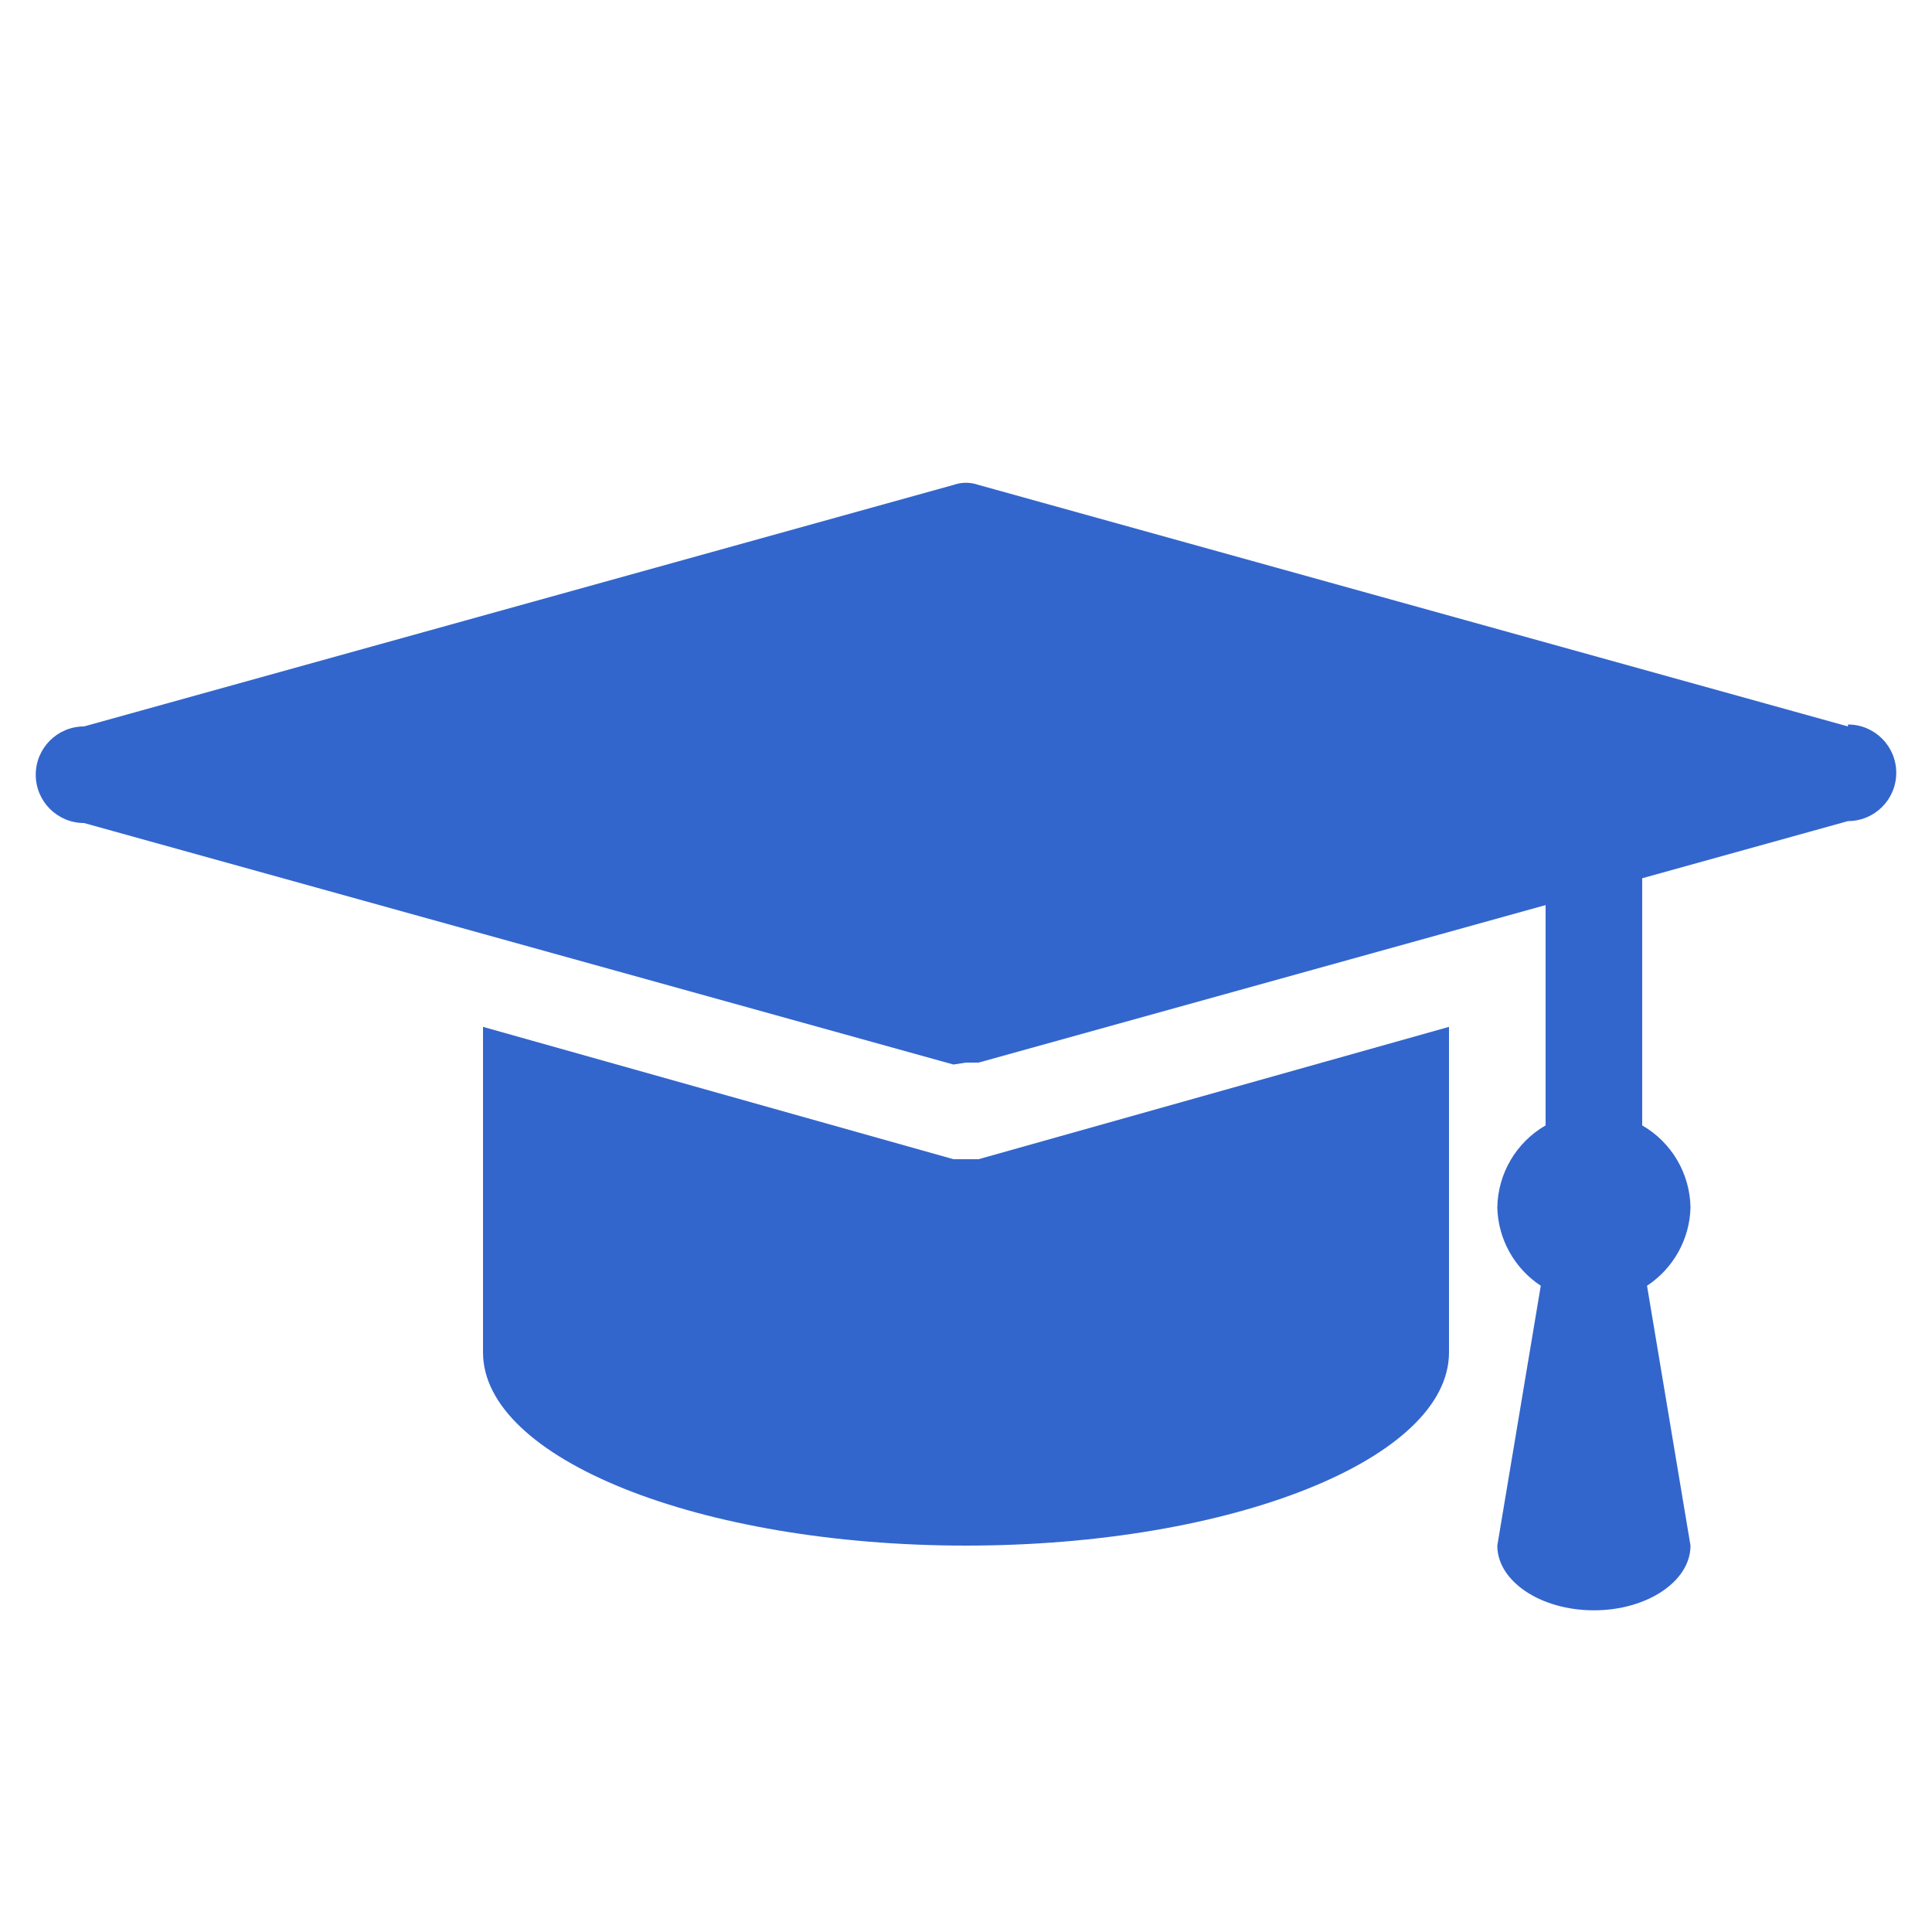
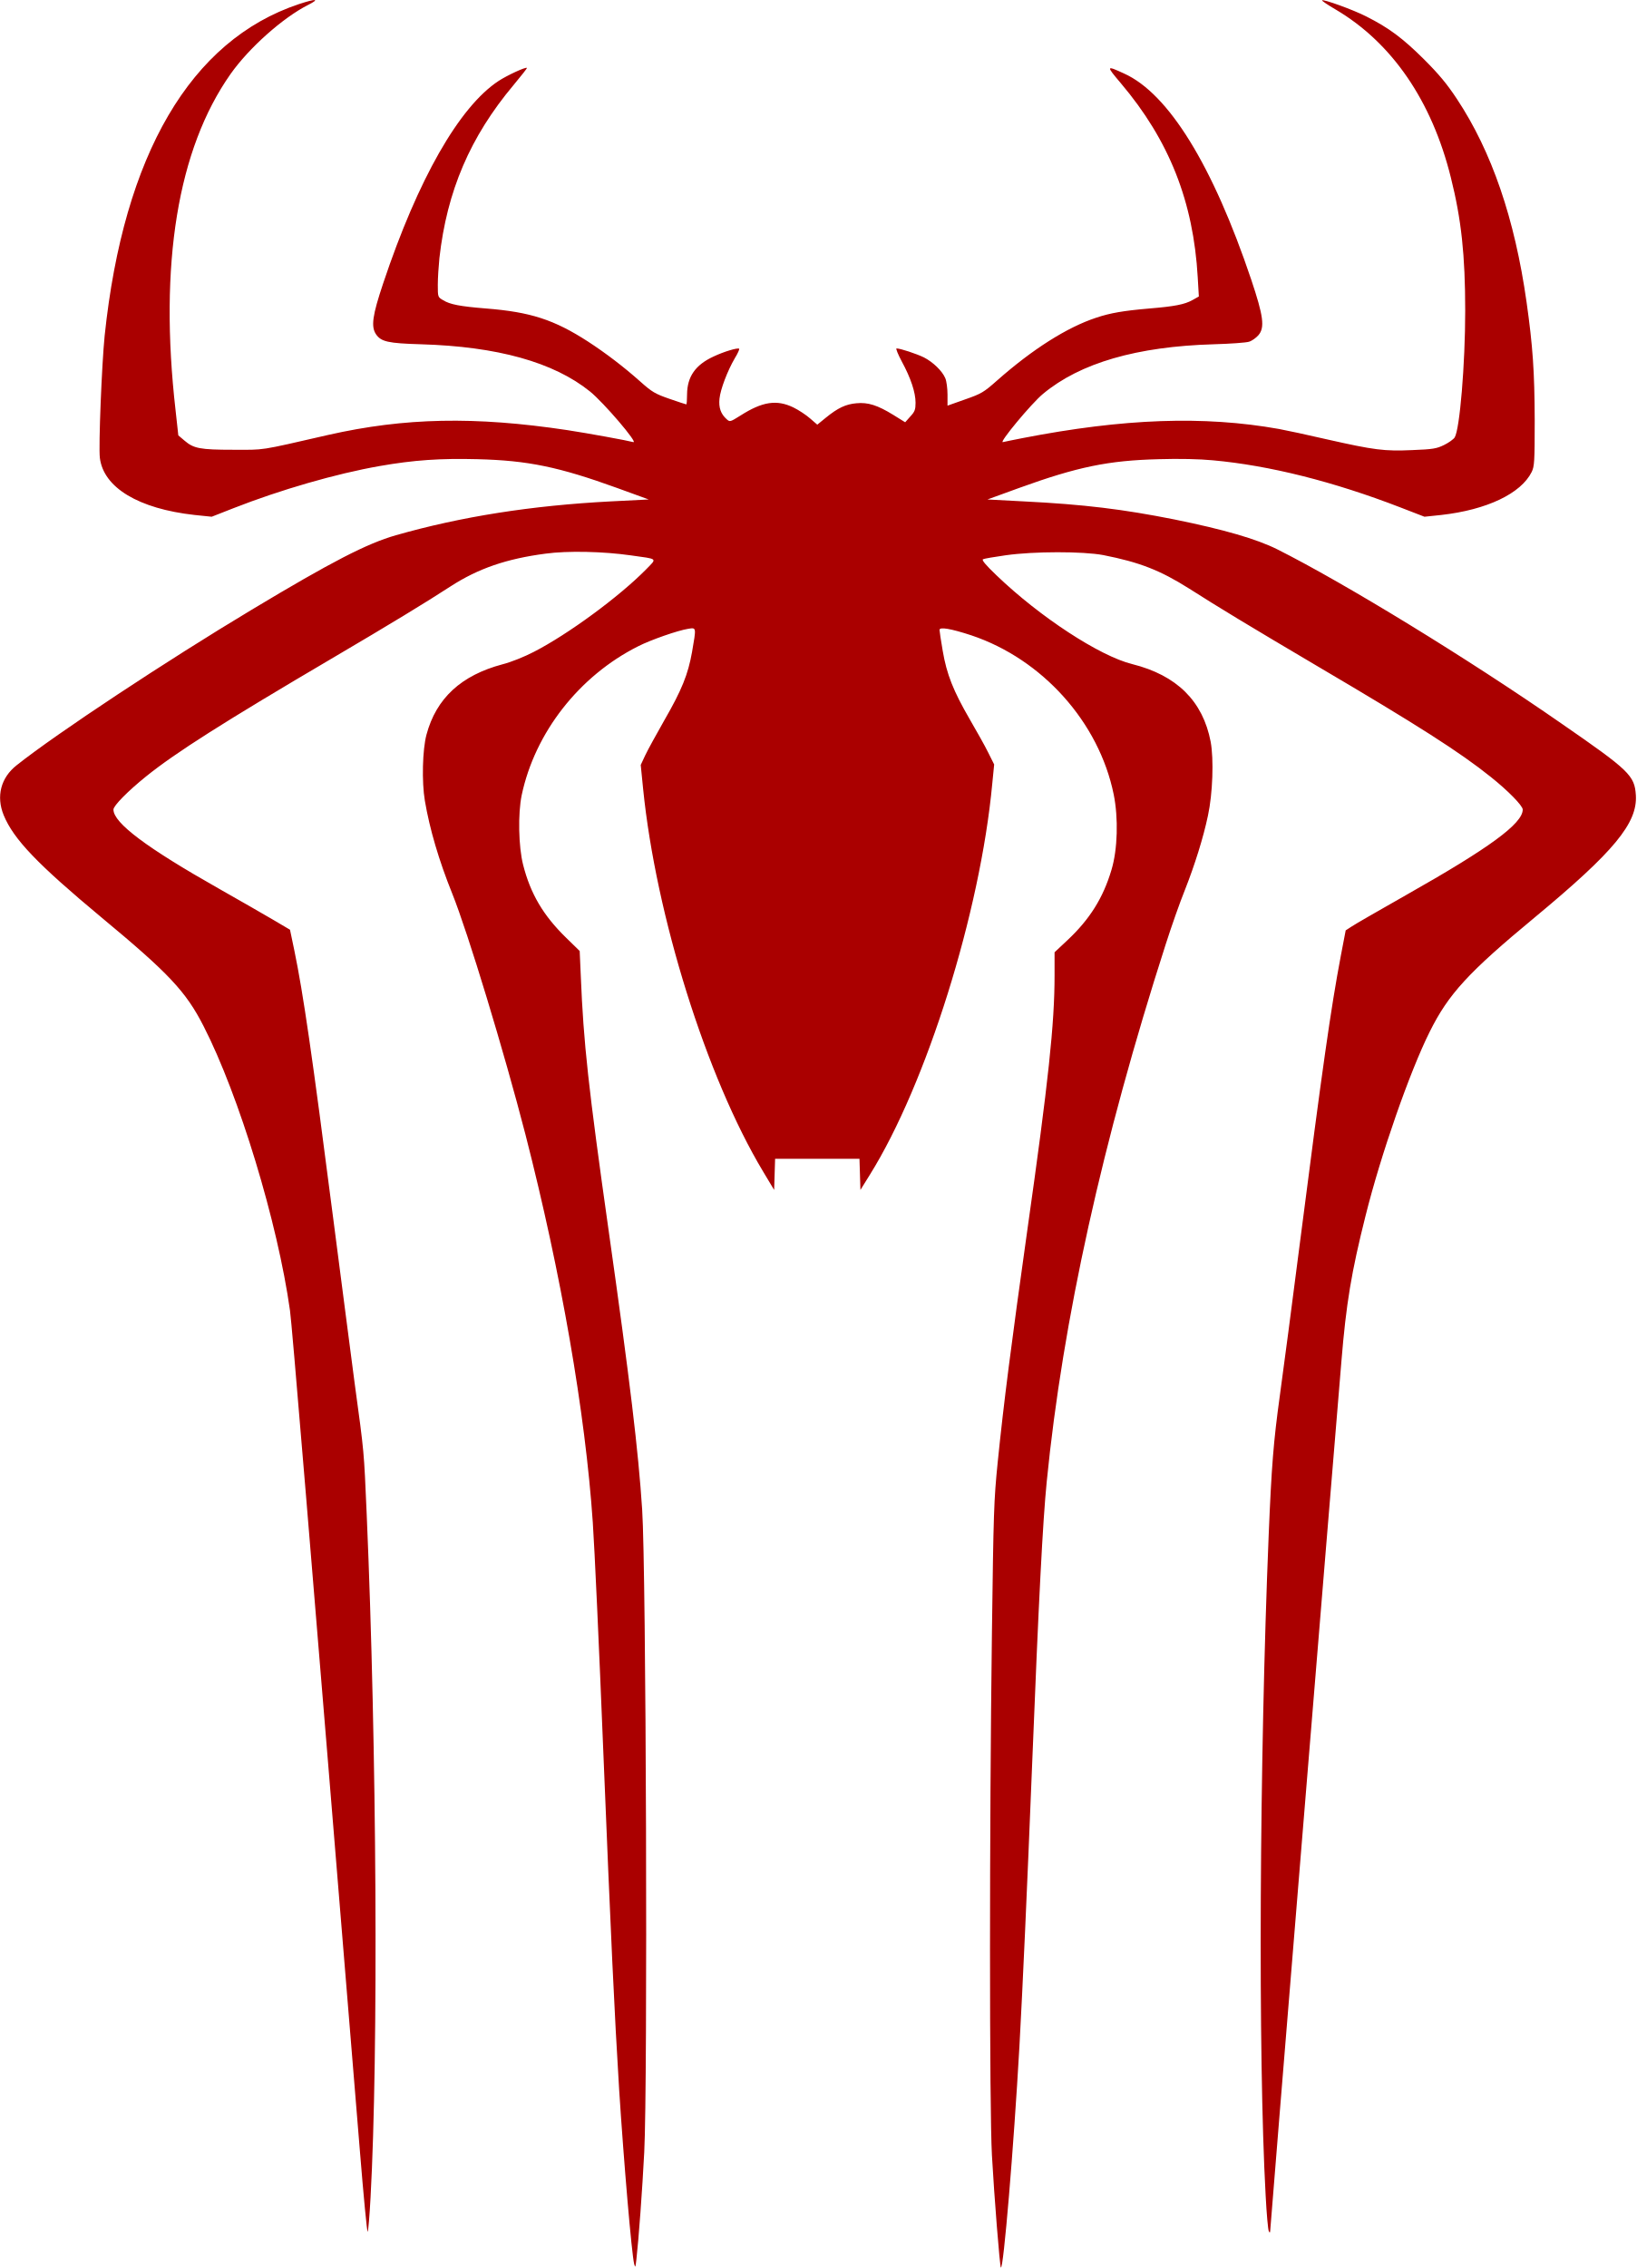
- <svg xmlns="http://www.w3.org/2000/svg" viewBox="2 2 20 20">
-   <path d="M12.13,14,12,14l-.13,0L7,12.63V16c0,1.1,2.24,2,5,2s5-.9,5-2V12.63Z" fill="#36c" />
-   <path d="M21.13,9.52l-9-2.5a.39.39,0,0,0-.26,0l-9,2.5a.5.5,0,0,0,0,1l9,2.5L12,13l.13,0,9-2.5a.5.5,0,0,0,0-1Z" fill="#36c" />
-   <path d="M19.5,14.5a1,1,0,0,0-.5-.85V10H18v3.65a1,1,0,0,0-.5.85,1,1,0,0,0,.45.81L17.5,18c0,.37.45.67,1,.67s1-.3,1-.67l-.45-2.69A1,1,0,0,0,19.5,14.5Z" fill="#36c" />
+ <svg xmlns="http://www.w3.org/2000/svg" version="1.0" width="1024pt" height="1419pt" viewBox="0 0 1024 1419" preserveAspectRatio="xMidYMid meet" id="svg1">
+   <defs id="defs1" />
+   <g transform="translate(0,1419) scale(0.1,-0.1)" fill="#000000" stroke="none" id="g1" style="fill:#aa0000">
+     <path d="M1870 14164 c-677 -226 -1096 -941 -1215 -2074 -18 -177 -39 -696 -30 -765 23 -186 242 -318 593 -357 l107 -11 135 53 c296 116 642 216 915 264 217 38 382 49 614 43 315 -8 508 -48 873 -180 l198 -72 -238 -12 c-497 -26 -935 -95 -1345 -212 -181 -52 -399 -164 -902 -466 -527 -316 -1221 -774 -1471 -973 -99 -78 -129 -194 -81 -312 62 -151 212 -307 612 -640 423 -351 528 -463 639 -680 222 -433 464 -1229 541 -1780 13 -97 108 -1235 437 -5253 23 -284 45 -514 49 -510 4 5 12 100 18 213 50 904 39 2815 -24 4275 -18 407 -14 370 -76 825 -26 201 -87 664 -134 1030 -132 1025 -187 1403 -243 1674 l-27 129 -105 62 c-58 34 -211 122 -340 195 -451 255 -660 411 -660 495 0 24 91 116 204 207 185 149 484 339 1171 743 357 210 576 343 736 447 172 111 349 172 593 204 139 19 362 14 536 -11 171 -24 163 -16 94 -87 -167 -170 -489 -407 -704 -517 -58 -30 -142 -64 -194 -77 -260 -69 -416 -213 -477 -441 -25 -93 -30 -295 -10 -413 30 -177 88 -374 171 -580 98 -243 326 -994 459 -1510 223 -869 374 -1737 421 -2425 11 -159 40 -792 65 -1415 49 -1200 70 -1647 100 -2135 29 -450 78 -1026 94 -1090 7 -26 8 -23 14 30 14 121 37 436 49 670 22 423 12 3647 -13 4020 -24 368 -76 802 -209 1740 -128 904 -158 1179 -175 1597 l-7 158 -84 82 c-144 140 -224 276 -270 457 -29 113 -33 321 -9 436 83 392 360 746 728 931 78 40 250 100 315 110 51 8 50 10 23 -146 -25 -140 -64 -237 -173 -426 -50 -88 -104 -186 -120 -220 l-28 -60 15 -150 c80 -793 396 -1803 751 -2394 l69 -115 3 98 3 97 264 0 264 0 3 -97 3 -98 59 95 c354 567 691 1642 766 2446 l12 121 -37 74 c-20 41 -73 135 -116 209 -103 178 -144 281 -169 428 -11 64 -20 123 -20 131 0 20 71 8 199 -34 445 -149 799 -544 891 -995 30 -147 25 -345 -14 -473 -52 -175 -136 -309 -276 -440 l-80 -75 0 -145 c0 -302 -38 -660 -171 -1597 -100 -711 -147 -1075 -185 -1450 -24 -238 -26 -310 -36 -1065 -16 -1219 -16 -2978 0 -3270 14 -252 49 -695 56 -702 16 -16 80 747 116 1382 21 383 47 954 80 1775 41 1024 66 1509 91 1760 100 1009 349 2132 744 3360 36 113 90 266 120 340 62 157 116 329 145 467 30 139 37 353 17 462 -49 255 -212 416 -491 486 -203 50 -577 294 -849 555 -68 65 -94 96 -85 101 7 4 72 15 143 25 176 25 482 25 610 1 228 -45 356 -95 538 -210 190 -121 360 -224 807 -488 627 -369 888 -536 1080 -690 108 -86 200 -180 200 -204 0 -88 -208 -240 -730 -535 -167 -95 -321 -183 -341 -197 l-37 -24 -31 -162 c-61 -322 -114 -691 -256 -1797 -47 -366 -103 -794 -125 -951 -40 -290 -52 -440 -70 -874 -58 -1411 -67 -3259 -19 -4130 6 -116 15 -217 20 -225 6 -12 8 -10 9 8 0 19 377 4622 445 5432 30 366 63 562 151 912 96 385 277 903 402 1153 117 235 240 370 657 715 497 412 644 590 633 765 -8 123 -40 154 -464 447 -586 407 -1358 879 -1780 1091 -130 65 -334 124 -644 187 -322 64 -564 94 -943 113 l-227 12 198 72 c365 132 558 172 873 180 128 4 258 1 340 -7 353 -32 755 -133 1174 -295 l150 -58 105 11 c285 32 499 134 566 269 17 35 19 64 19 323 -1 306 -12 464 -51 740 -74 522 -218 942 -436 1271 -62 94 -112 154 -207 249 -132 131 -219 196 -360 267 -82 42 -268 109 -277 101 -2 -3 36 -29 86 -58 352 -208 601 -571 720 -1050 66 -263 90 -486 90 -835 0 -333 -34 -742 -66 -792 -7 -11 -37 -33 -66 -47 -47 -23 -70 -27 -198 -32 -176 -8 -238 0 -535 67 -121 28 -256 57 -300 65 -471 84 -972 66 -1605 -57 -58 -11 -113 -23 -123 -25 -30 -9 178 242 251 302 232 193 587 296 1067 310 105 3 204 10 222 16 18 5 44 24 59 41 41 48 31 120 -45 347 -241 716 -518 1165 -796 1290 -113 52 -114 50 -20 -61 303 -358 454 -741 481 -1214 l7 -120 -41 -23 c-49 -27 -111 -39 -267 -52 -163 -14 -246 -28 -335 -58 -182 -60 -398 -197 -619 -392 -85 -75 -98 -83 -201 -119 l-110 -39 0 69 c0 38 -6 85 -14 103 -19 45 -77 101 -134 130 -45 22 -147 56 -171 56 -6 0 9 -37 33 -82 57 -105 86 -194 86 -258 0 -43 -5 -56 -33 -86 l-32 -36 -74 46 c-99 61 -159 80 -231 73 -67 -6 -116 -29 -191 -90 l-54 -44 -45 39 c-25 22 -72 53 -105 69 -104 50 -193 37 -331 -51 -64 -40 -66 -41 -86 -23 -37 33 -51 73 -45 129 6 59 50 174 96 253 18 29 30 56 27 59 -9 8 -96 -18 -161 -49 -113 -52 -164 -126 -165 -236 0 -35 -2 -63 -5 -63 -3 0 -51 16 -106 35 -89 31 -108 42 -182 108 -101 90 -216 178 -327 250 -212 137 -360 185 -639 207 -161 13 -225 25 -268 52 -33 19 -33 20 -33 96 0 42 5 118 10 167 47 419 192 759 465 1084 47 56 85 105 83 106 -7 8 -123 -46 -177 -81 -247 -162 -505 -615 -723 -1267 -67 -200 -77 -270 -45 -318 32 -47 75 -57 282 -63 477 -14 830 -112 1057 -295 85 -68 307 -328 271 -317 -36 10 -282 55 -413 75 -579 87 -1017 78 -1495 -30 -445 -102 -393 -93 -595 -93 -208 0 -248 8 -305 57 l-39 33 -17 155 c-105 916 13 1636 344 2106 115 163 327 352 485 432 77 39 51 41 -58 5z" id="path1" style="fill:#aa0000" />
+   </g>
</svg>
